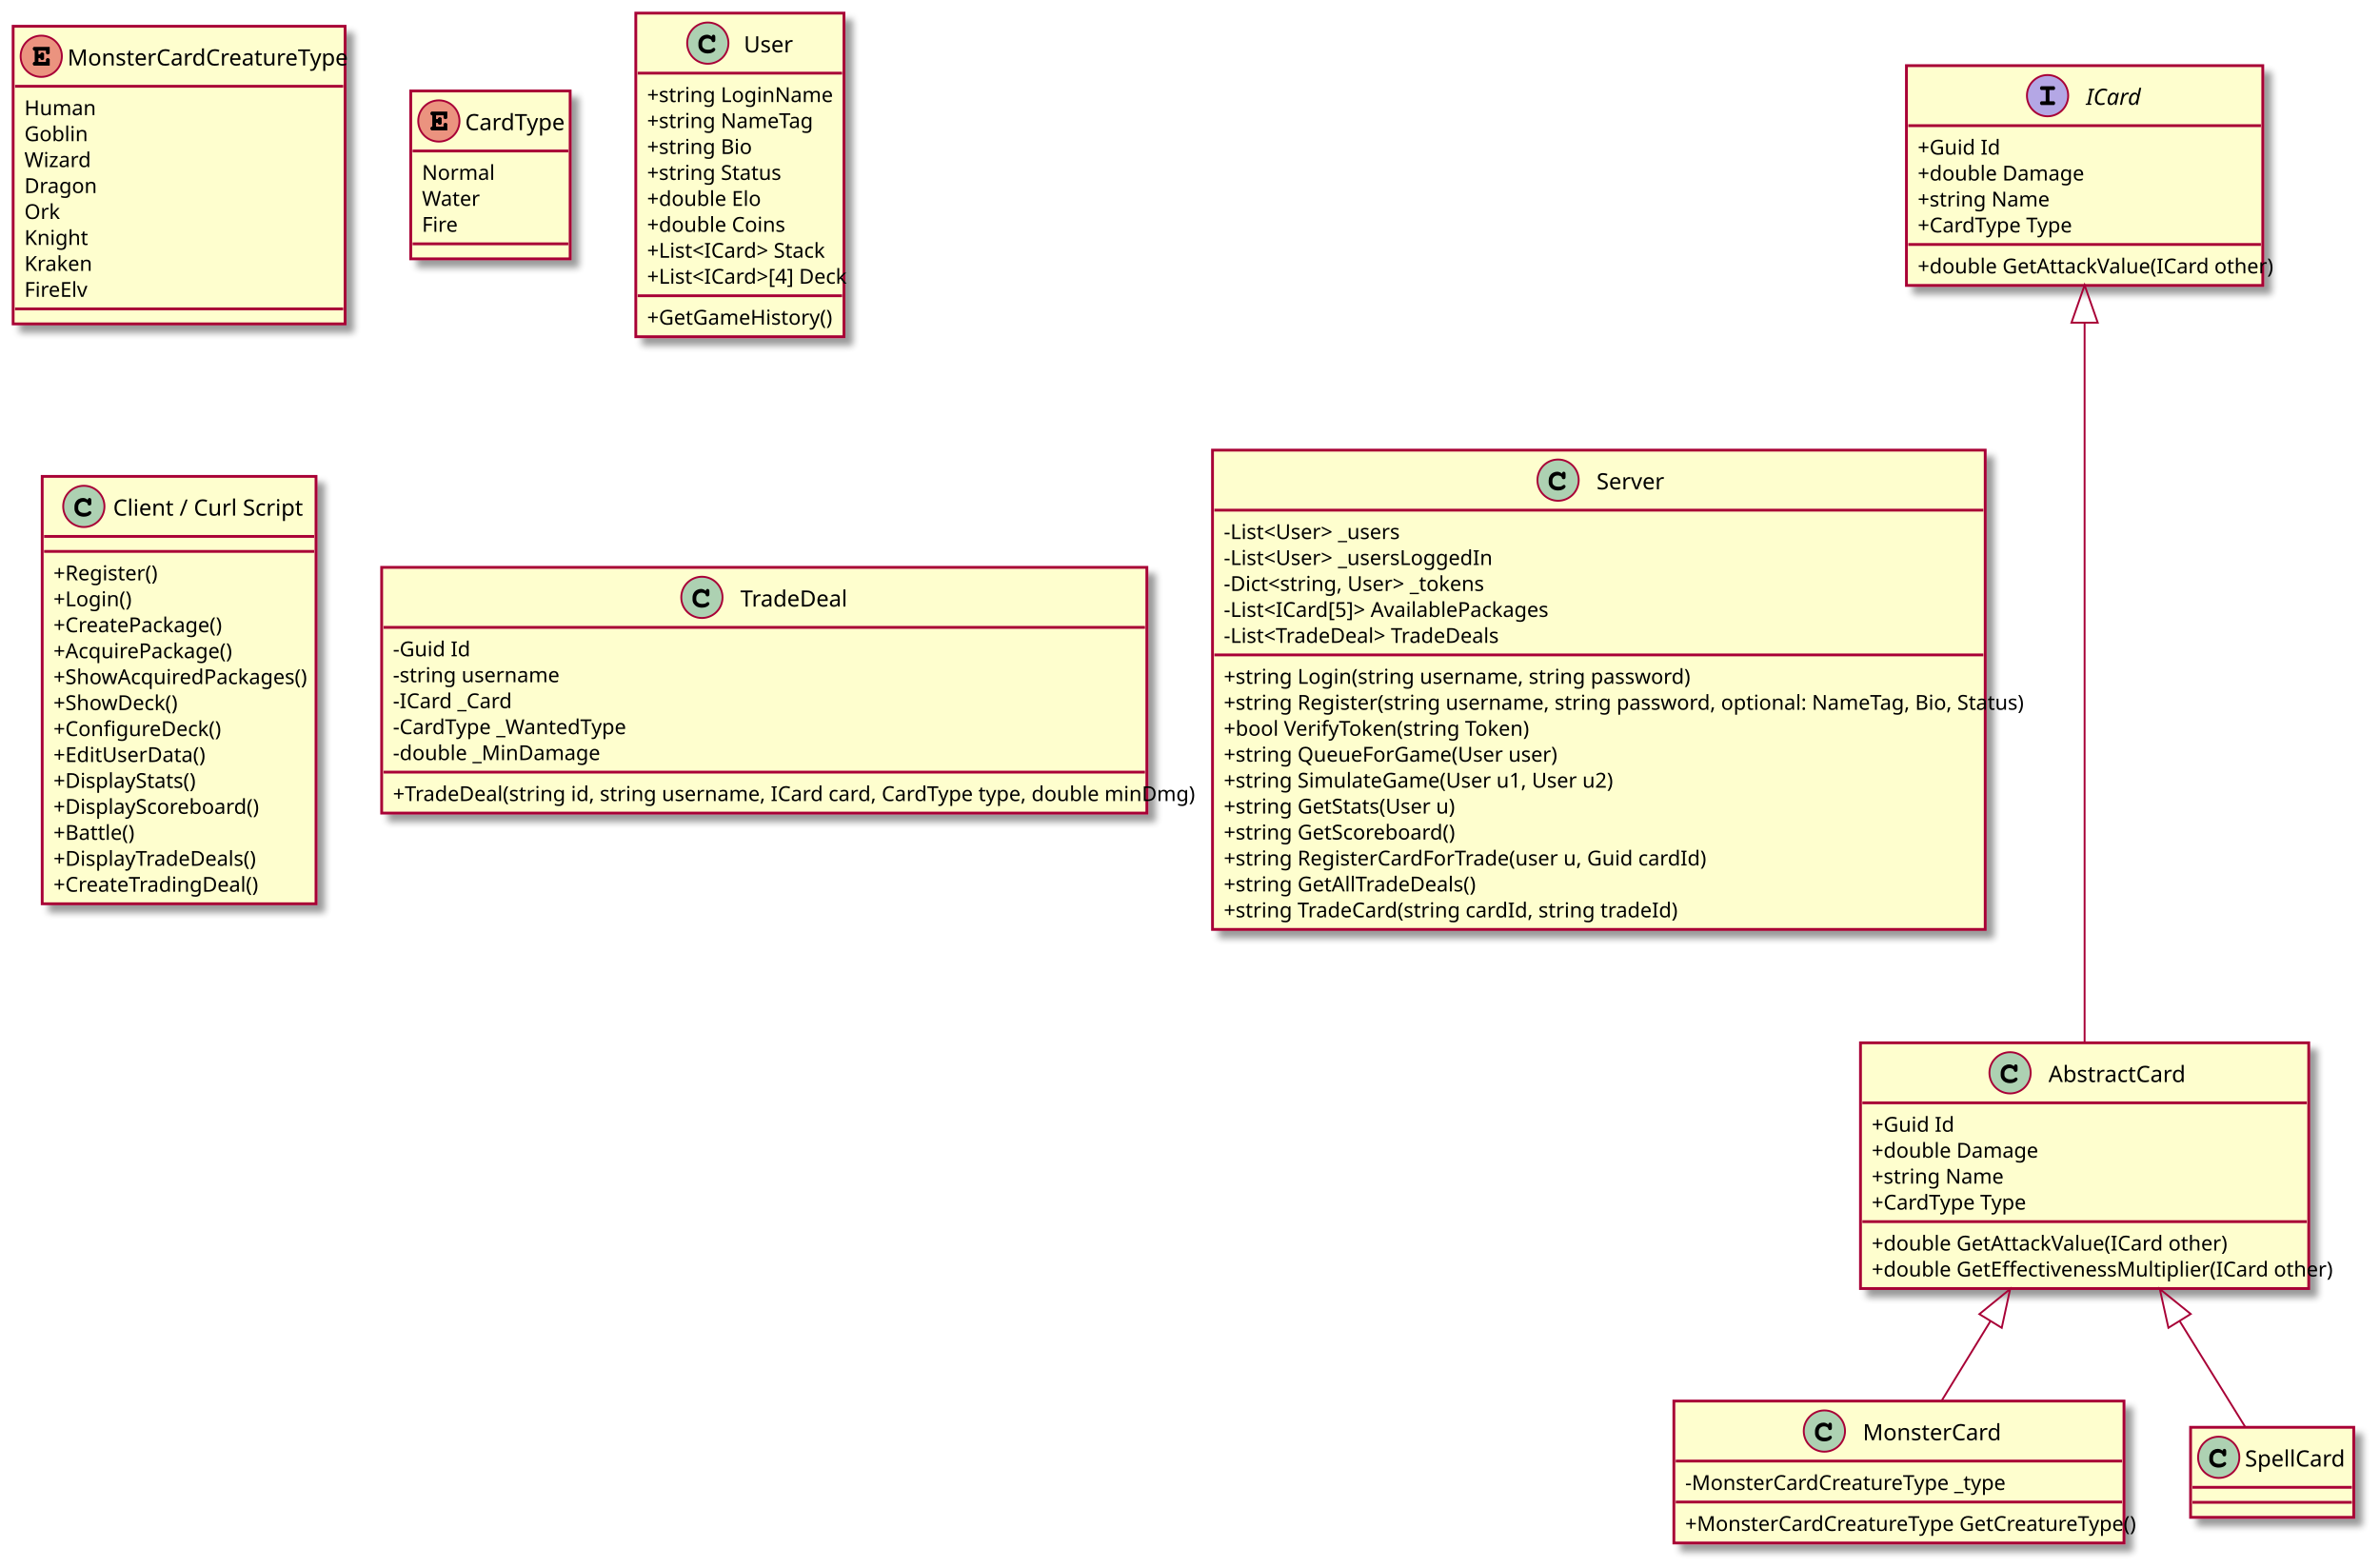
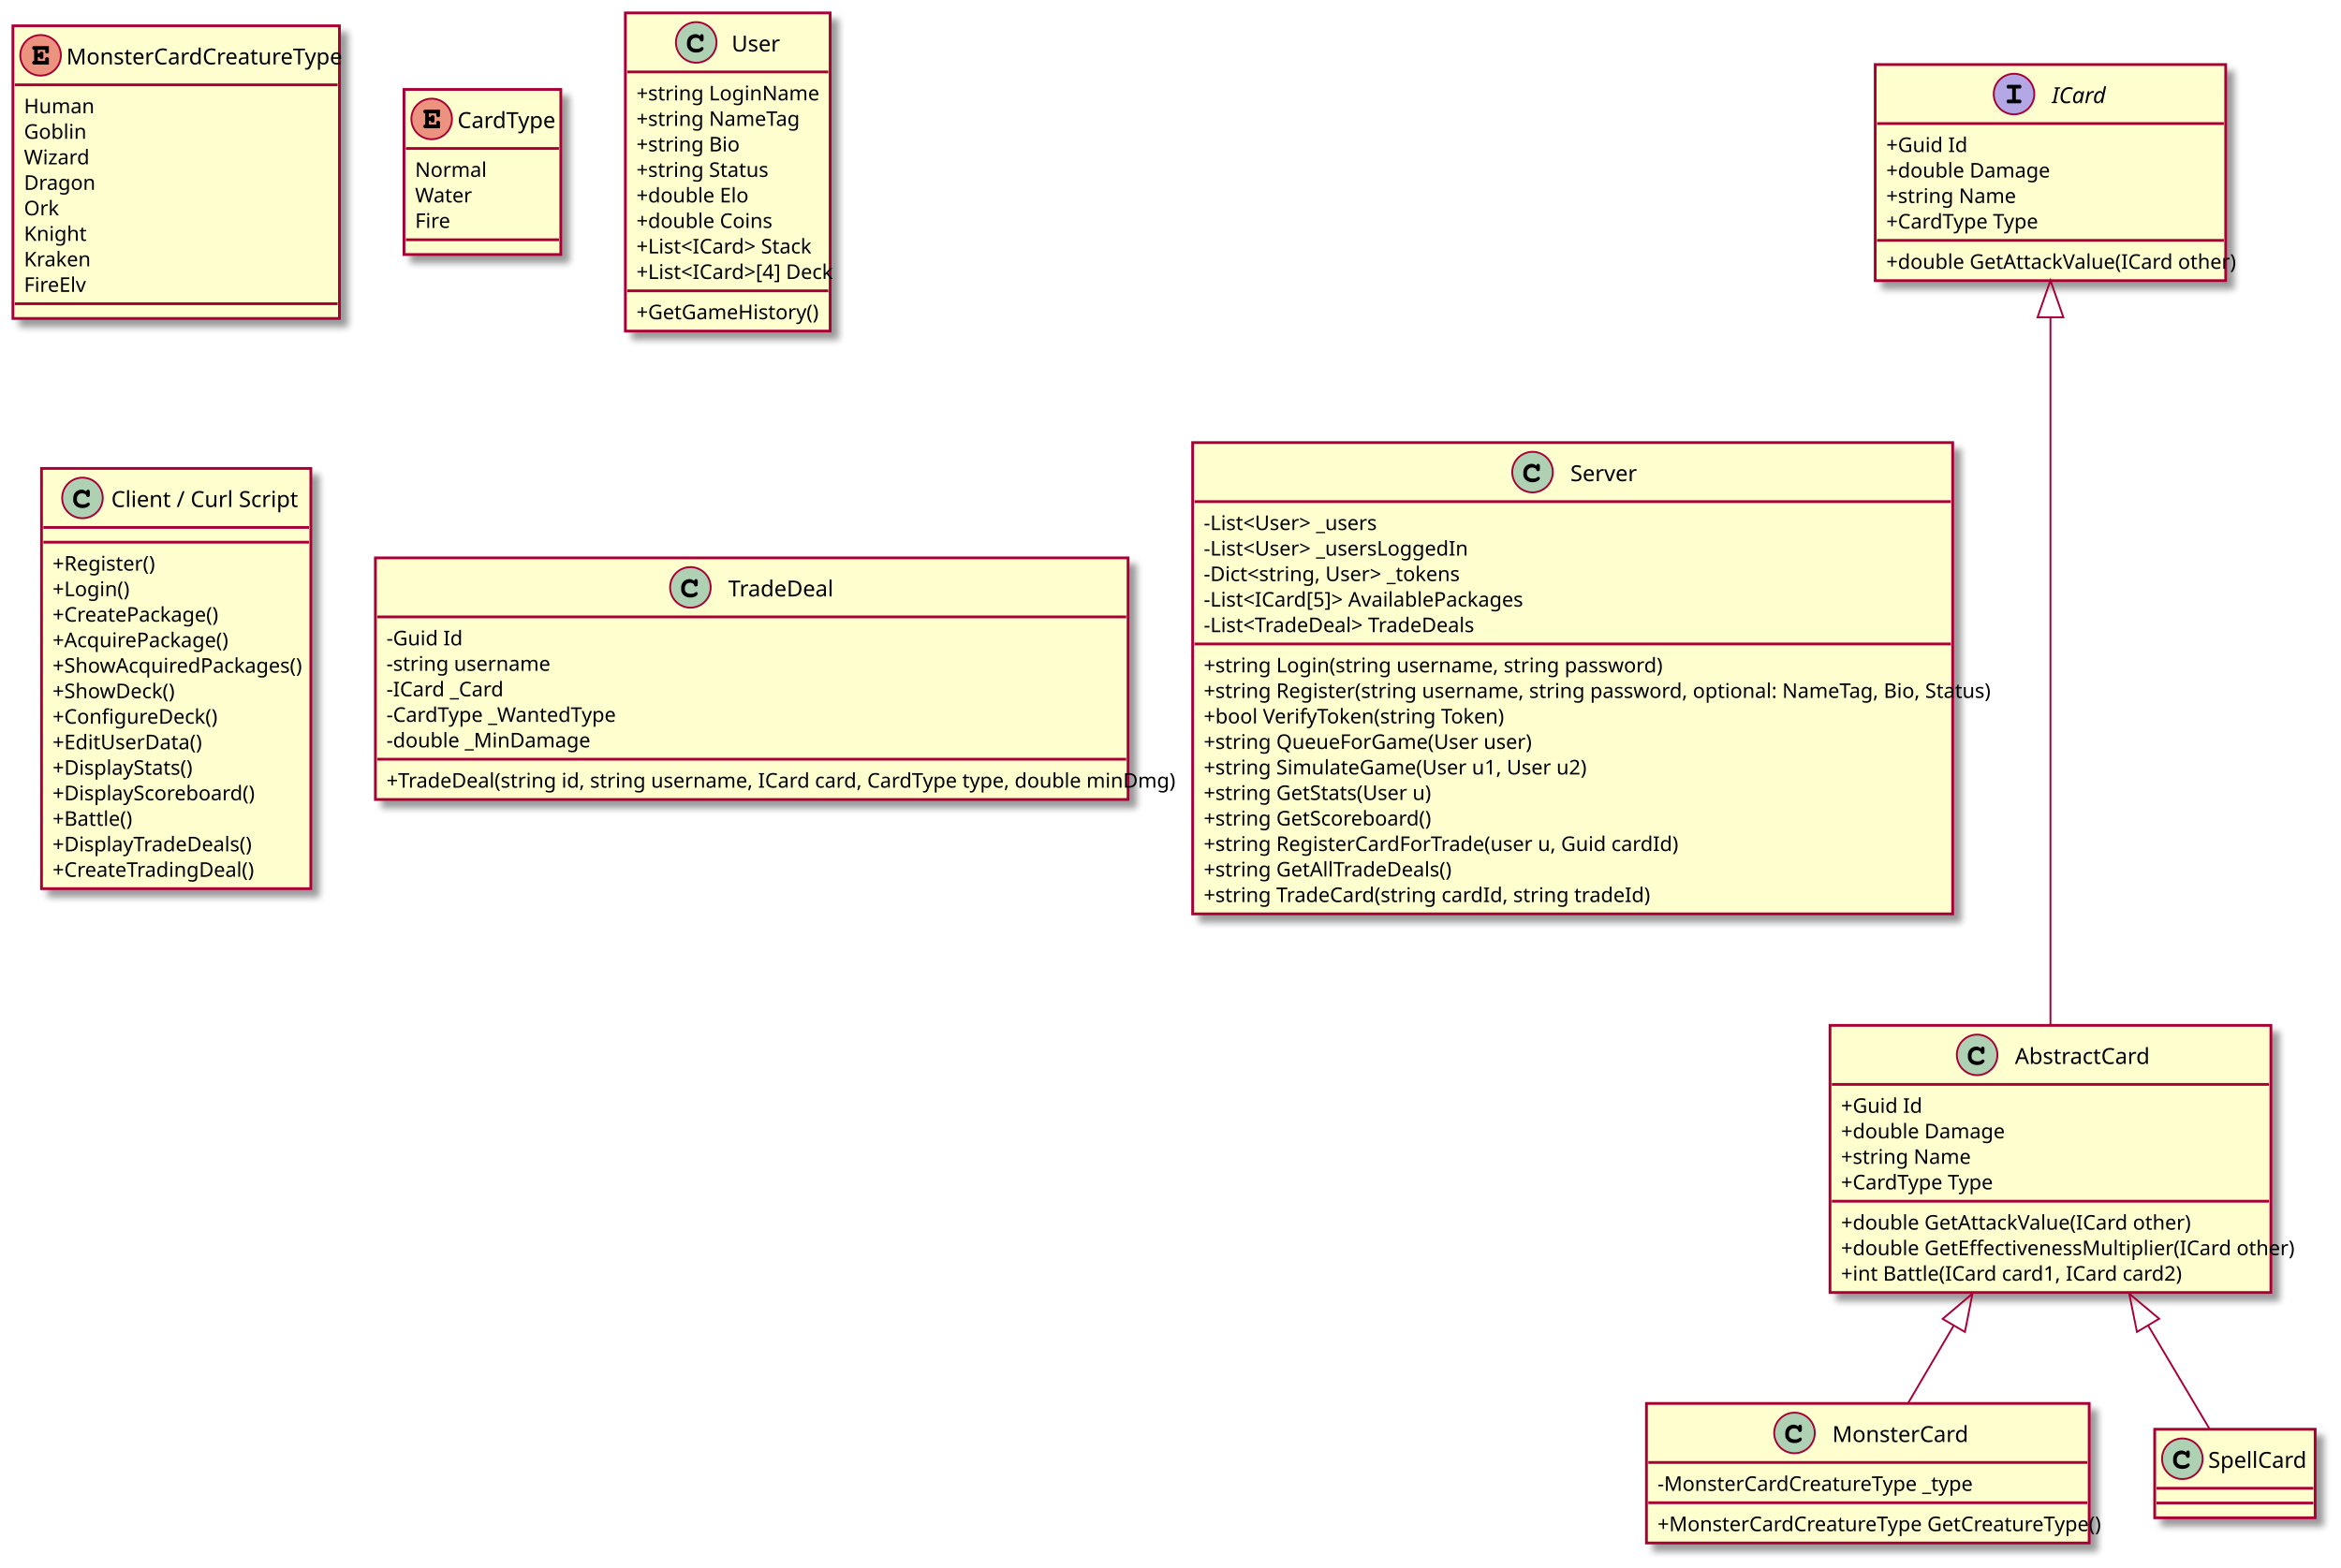
- <svg xmlns="http://www.w3.org/2000/svg" contentScriptType="application/ecmascript" contentStyleType="text/css" height="836px" preserveAspectRatio="none" style="width:1269px;height:836px;" version="1.1" viewBox="0 0 1269 836" width="1269px" zoomAndPan="magnify">
+ <svg xmlns="http://www.w3.org/2000/svg" contentScriptType="application/ecmascript" contentStyleType="text/css" height="850px" preserveAspectRatio="none" style="width:1269px;height:850px;" version="1.1" viewBox="0 0 1269 850" width="1269px" zoomAndPan="magnify">
  <defs>
-     <filter height="300%" id="f7ury8naqb3bs" width="300%" x="-1" y="-1">
+     <filter height="300%" id="f11gktmunm3l5p" width="300%" x="-1" y="-1">
      <feGaussianBlur result="blurOut" stdDeviation="2.0" />
      <feColorMatrix in="blurOut" result="blurOut2" type="matrix" values="0 0 0 0 0 0 0 0 0 0 0 0 0 0 0 0 0 0 .4 0" />
      <feOffset dx="4.0" dy="4.0" in="blurOut2" result="blurOut3" />
      <feBlend in="SourceGraphic" in2="blurOut3" mode="normal" />
    </filter>
  </defs>
  <g>
-     <rect codeLine="3" fill="#FEFECE" filter="url(#f7ury8naqb3bs)" height="117.18" id="ICard" style="stroke:#A80036;stroke-width:1.5;" width="190" x="1016.5" y="35" />
+     <rect codeLine="3" fill="#FEFECE" filter="url(#f11gktmunm3l5p)" height="117.18" id="ICard" style="stroke:#A80036;stroke-width:1.5;" width="190" x="1016.5" y="35" />
    <ellipse cx="1091.75" cy="51" fill="#B4A7E5" rx="11" ry="11" style="stroke:#A80036;stroke-width:1.0;" />
    <path d="M1092.75,48 L1092.75,54 L1094.75,54 L1095.234,54 L1095.75,54.625 L1095.75,55 L1095.75,55.375 L1095.234,56 L1094.75,56 L1088.75,56 L1088.266,56 L1087.75,55.375 L1087.75,55 L1087.75,54.625 L1088.266,54 L1088.75,54 L1090.75,54 L1090.75,48 L1088.75,48 L1088.266,48 L1087.75,47.375 L1087.75,47 L1087.75,46.625 L1088.266,46 L1088.75,46 L1094.75,46 L1095.234,46 L1095.75,46.625 L1095.75,47 L1095.75,47.375 L1095.234,48 L1094.75,48 L1092.75,48 Z " fill="#000000" />
    <text fill="#000000" font-family="sans-serif" font-size="12" font-style="italic" lengthAdjust="spacingAndGlyphs" textLength="31" x="1112.25" y="55.91">ICard</text>
    <line style="stroke:#A80036;stroke-width:1.5;" x1="1017.5" x2="1205.5" y1="67" y2="67" />
    <text fill="#000000" font-family="sans-serif" font-size="11" lengthAdjust="spacingAndGlyphs" textLength="39" x="1022.5" y="82.419">+Guid Id</text>
    <text fill="#000000" font-family="sans-serif" font-size="11" lengthAdjust="spacingAndGlyphs" textLength="80" x="1022.5" y="96.255">+double Damage</text>
    <text fill="#000000" font-family="sans-serif" font-size="11" lengthAdjust="spacingAndGlyphs" textLength="63" x="1022.5" y="110.091">+string Name</text>
    <text fill="#000000" font-family="sans-serif" font-size="11" lengthAdjust="spacingAndGlyphs" textLength="80" x="1022.5" y="123.927">+CardType Type</text>
    <line style="stroke:#A80036;stroke-width:1.5;" x1="1017.5" x2="1205.5" y1="130.344" y2="130.344" />
    <text fill="#000000" font-family="sans-serif" font-size="11" lengthAdjust="spacingAndGlyphs" textLength="178" x="1022.5" y="145.763">+double GetAttackValue(ICard other)</text>
-     <rect codeLine="11" fill="#FEFECE" filter="url(#f7ury8naqb3bs)" height="131.016" id="AbstractCard" style="stroke:#A80036;stroke-width:1.5;" width="239" x="992" y="556" />
+     <rect codeLine="11" fill="#FEFECE" filter="url(#f11gktmunm3l5p)" height="144.852" id="AbstractCard" style="stroke:#A80036;stroke-width:1.5;" width="239" x="992" y="556" />
    <ellipse cx="1071.75" cy="572" fill="#ADD1B2" rx="11" ry="11" style="stroke:#A80036;stroke-width:1.0;" />
    <path d="M1073.75,568.5 Q1073.953,568 1074.188,567.75 Q1074.422,567.5 1074.688,567.5 Q1075.156,567.5 1075.453,567.781 Q1075.75,568.062 1075.75,568.719 L1075.75,570.281 Q1075.75,570.938 1075.469,571.219 Q1075.188,571.5 1074.75,571.5 Q1074.359,571.5 1074.109,571.328 Q1073.859,571.156 1073.75,570.703 Q1073.703,570.391 1073.531,570.219 Q1073.219,569.891 1072.656,569.703 Q1072.094,569.5 1071.531,569.5 Q1070.828,569.5 1070.234,569.781 Q1069.656,570.062 1069.203,570.688 Q1068.75,571.312 1068.75,572.172 L1068.75,573.094 Q1068.75,574.125 1069.594,574.812 Q1070.438,575.5 1071.938,575.5 Q1072.828,575.5 1073.453,575.297 Q1073.812,575.188 1074.219,574.828 Q1074.484,574.625 1074.625,574.562 Q1074.766,574.5 1074.938,574.5 Q1075.266,574.5 1075.5,574.766 Q1075.75,575.016 1075.75,575.375 Q1075.75,575.719 1075.406,576.125 Q1074.906,576.719 1074.109,577.047 Q1073.062,577.5 1071.781,577.5 Q1070.281,577.5 1069.078,576.906 Q1068.109,576.438 1067.422,575.422 Q1066.75,574.406 1066.75,573.203 L1066.75,572.109 Q1066.75,570.859 1067.344,569.766 Q1067.953,568.672 1069,568.094 Q1070.062,567.5 1071.25,567.5 Q1071.969,567.5 1072.594,567.75 Q1073.219,568 1073.75,568.5 Z " fill="#000000" />
    <text fill="#000000" font-family="sans-serif" font-size="12" lengthAdjust="spacingAndGlyphs" textLength="71" x="1092.25" y="576.91">AbstractCard</text>
    <line style="stroke:#A80036;stroke-width:1.5;" x1="993" x2="1230" y1="588" y2="588" />
    <text fill="#000000" font-family="sans-serif" font-size="11" lengthAdjust="spacingAndGlyphs" textLength="39" x="998" y="603.419">+Guid Id</text>
    <text fill="#000000" font-family="sans-serif" font-size="11" lengthAdjust="spacingAndGlyphs" textLength="80" x="998" y="617.255">+double Damage</text>
    <text fill="#000000" font-family="sans-serif" font-size="11" lengthAdjust="spacingAndGlyphs" textLength="63" x="998" y="631.091">+string Name</text>
    <text fill="#000000" font-family="sans-serif" font-size="11" lengthAdjust="spacingAndGlyphs" textLength="80" x="998" y="644.927">+CardType Type</text>
    <line style="stroke:#A80036;stroke-width:1.5;" x1="993" x2="1230" y1="651.344" y2="651.344" />
    <text fill="#000000" font-family="sans-serif" font-size="11" lengthAdjust="spacingAndGlyphs" textLength="178" x="998" y="666.763">+double GetAttackValue(ICard other)</text>
    <text fill="#000000" font-family="sans-serif" font-size="11" lengthAdjust="spacingAndGlyphs" textLength="227" x="998" y="680.599">+double GetEffectivenessMultiplier(ICard other)</text>
-     <rect codeLine="21" fill="#FEFECE" filter="url(#f7ury8naqb3bs)" height="75.672" id="MonsterCard" style="stroke:#A80036;stroke-width:1.5;" width="240" x="892.5" y="747" />
-     <ellipse cx="972.75" cy="763" fill="#ADD1B2" rx="11" ry="11" style="stroke:#A80036;stroke-width:1.0;" />
-     <path d="M974.75,759.5 Q974.953,759 975.188,758.75 Q975.422,758.5 975.688,758.5 Q976.156,758.5 976.453,758.781 Q976.75,759.062 976.75,759.719 L976.75,761.281 Q976.75,761.938 976.469,762.219 Q976.188,762.5 975.75,762.5 Q975.359,762.5 975.109,762.328 Q974.859,762.156 974.75,761.703 Q974.703,761.391 974.531,761.219 Q974.219,760.891 973.656,760.703 Q973.094,760.5 972.531,760.5 Q971.828,760.5 971.234,760.781 Q970.656,761.062 970.203,761.688 Q969.75,762.312 969.75,763.172 L969.75,764.094 Q969.75,765.125 970.594,765.812 Q971.438,766.5 972.938,766.5 Q973.828,766.5 974.453,766.297 Q974.812,766.188 975.219,765.828 Q975.484,765.625 975.625,765.562 Q975.766,765.5 975.938,765.5 Q976.266,765.5 976.5,765.766 Q976.75,766.016 976.75,766.375 Q976.75,766.719 976.406,767.125 Q975.906,767.719 975.109,768.047 Q974.062,768.5 972.781,768.5 Q971.281,768.5 970.078,767.906 Q969.109,767.438 968.422,766.422 Q967.75,765.406 967.75,764.203 L967.75,763.109 Q967.75,761.859 968.344,760.766 Q968.953,759.672 970,759.094 Q971.062,758.5 972.25,758.5 Q972.969,758.5 973.594,758.75 Q974.219,759 974.75,759.5 Z " fill="#000000" />
-     <text fill="#000000" font-family="sans-serif" font-size="12" lengthAdjust="spacingAndGlyphs" textLength="71" x="993.25" y="767.91">MonsterCard</text>
-     <line style="stroke:#A80036;stroke-width:1.5;" x1="893.5" x2="1131.5" y1="779" y2="779" />
-     <text fill="#000000" font-family="sans-serif" font-size="11" lengthAdjust="spacingAndGlyphs" textLength="162" x="898.5" y="794.419">-MonsterCardCreatureType _type</text>
-     <line style="stroke:#A80036;stroke-width:1.5;" x1="893.5" x2="1131.5" y1="800.836" y2="800.836" />
-     <text fill="#000000" font-family="sans-serif" font-size="11" lengthAdjust="spacingAndGlyphs" textLength="228" x="898.5" y="816.255">+MonsterCardCreatureType GetCreatureType()</text>
-     <rect codeLine="25" fill="#FEFECE" filter="url(#f7ury8naqb3bs)" height="158.688" id="MonsterCardCreatureType" style="stroke:#A80036;stroke-width:1.5;" width="177" x="7" y="14" />
+     <text fill="#000000" font-family="sans-serif" font-size="11" lengthAdjust="spacingAndGlyphs" textLength="173" x="998" y="694.435">+int Battle(ICard card1, ICard card2)</text>
+     <rect codeLine="22" fill="#FEFECE" filter="url(#f11gktmunm3l5p)" height="75.672" id="MonsterCard" style="stroke:#A80036;stroke-width:1.5;" width="240" x="892.5" y="761" />
+     <ellipse cx="972.75" cy="777" fill="#ADD1B2" rx="11" ry="11" style="stroke:#A80036;stroke-width:1.0;" />
+     <path d="M974.75,773.5 Q974.953,773 975.188,772.75 Q975.422,772.5 975.688,772.5 Q976.156,772.5 976.453,772.781 Q976.75,773.062 976.75,773.719 L976.75,775.281 Q976.75,775.938 976.469,776.219 Q976.188,776.5 975.75,776.5 Q975.359,776.5 975.109,776.328 Q974.859,776.156 974.75,775.703 Q974.703,775.391 974.531,775.219 Q974.219,774.891 973.656,774.703 Q973.094,774.5 972.531,774.5 Q971.828,774.5 971.234,774.781 Q970.656,775.062 970.203,775.688 Q969.75,776.312 969.75,777.172 L969.75,778.094 Q969.75,779.125 970.594,779.812 Q971.438,780.5 972.938,780.5 Q973.828,780.5 974.453,780.297 Q974.812,780.188 975.219,779.828 Q975.484,779.625 975.625,779.562 Q975.766,779.5 975.938,779.5 Q976.266,779.5 976.5,779.766 Q976.75,780.016 976.75,780.375 Q976.75,780.719 976.406,781.125 Q975.906,781.719 975.109,782.047 Q974.062,782.5 972.781,782.5 Q971.281,782.5 970.078,781.906 Q969.109,781.438 968.422,780.422 Q967.75,779.406 967.75,778.203 L967.75,777.109 Q967.75,775.859 968.344,774.766 Q968.953,773.672 970,773.094 Q971.062,772.5 972.25,772.5 Q972.969,772.5 973.594,772.75 Q974.219,773 974.75,773.5 Z " fill="#000000" />
+     <text fill="#000000" font-family="sans-serif" font-size="12" lengthAdjust="spacingAndGlyphs" textLength="71" x="993.25" y="781.91">MonsterCard</text>
+     <line style="stroke:#A80036;stroke-width:1.5;" x1="893.5" x2="1131.5" y1="793" y2="793" />
+     <text fill="#000000" font-family="sans-serif" font-size="11" lengthAdjust="spacingAndGlyphs" textLength="162" x="898.5" y="808.419">-MonsterCardCreatureType _type</text>
+     <line style="stroke:#A80036;stroke-width:1.5;" x1="893.5" x2="1131.5" y1="814.836" y2="814.836" />
+     <text fill="#000000" font-family="sans-serif" font-size="11" lengthAdjust="spacingAndGlyphs" textLength="228" x="898.5" y="830.255">+MonsterCardCreatureType GetCreatureType()</text>
+     <rect codeLine="26" fill="#FEFECE" filter="url(#f11gktmunm3l5p)" height="158.688" id="MonsterCardCreatureType" style="stroke:#A80036;stroke-width:1.5;" width="177" x="7" y="14" />
    <ellipse cx="22" cy="30" fill="#EB937F" rx="11" ry="11" style="stroke:#A80036;stroke-width:1.0;" />
    <path d="M20.5,31 L20.5,33 L24.5,33 L24.5,32 L24.5,31.516 L25.125,31 L25.5,31 L25.875,31 L26.5,31.516 L26.5,32 L26.5,35 L18.5,35 L18.016,35 L17.5,34.375 L17.5,34 L17.5,33.625 L18.016,33 L18.5,33 L18.5,33 L18.5,27 L18.5,27 L18.016,27 L17.5,26.375 L17.5,26 L17.5,25.625 L18.016,25 L18.5,25 L26.5,25 L26.5,28 L26.5,28.484 L25.875,29 L25.5,29 L25.125,29 L24.5,28.484 L24.5,28 L24.5,27 L20.5,27 L20.5,29 L21.5,29 L21.5,28.516 L21.5,28.516 L22.125,28 L22.5,28 L22.875,28 L23.5,28.516 L23.5,29 L23.5,31 L23.5,31.484 L22.875,32 L22.875,32 L22.5,32 L22.125,32 L21.5,31.484 L21.5,31.484 L21.5,31 L20.5,31 Z " fill="#000000" />
    <text fill="#000000" font-family="sans-serif" font-size="12" lengthAdjust="spacingAndGlyphs" textLength="145" x="36" y="34.91">MonsterCardCreatureType</text>
    <line style="stroke:#A80036;stroke-width:1.5;" x1="8" x2="183" y1="46" y2="46" />
    <text fill="#000000" font-family="sans-serif" font-size="11" lengthAdjust="spacingAndGlyphs" textLength="33" x="13" y="61.419">Human</text>
    <text fill="#000000" font-family="sans-serif" font-size="11" lengthAdjust="spacingAndGlyphs" textLength="30" x="13" y="75.255">Goblin</text>
    <text fill="#000000" font-family="sans-serif" font-size="11" lengthAdjust="spacingAndGlyphs" textLength="34" x="13" y="89.091">Wizard</text>
    <text fill="#000000" font-family="sans-serif" font-size="11" lengthAdjust="spacingAndGlyphs" textLength="35" x="13" y="102.927">Dragon</text>
    <text fill="#000000" font-family="sans-serif" font-size="11" lengthAdjust="spacingAndGlyphs" textLength="17" x="13" y="116.763">Ork</text>
    <text fill="#000000" font-family="sans-serif" font-size="11" lengthAdjust="spacingAndGlyphs" textLength="30" x="13" y="130.599">Knight</text>
    <text fill="#000000" font-family="sans-serif" font-size="11" lengthAdjust="spacingAndGlyphs" textLength="34" x="13" y="144.435">Kraken</text>
    <text fill="#000000" font-family="sans-serif" font-size="11" lengthAdjust="spacingAndGlyphs" textLength="32" x="13" y="158.27">FireElv</text>
    <line style="stroke:#A80036;stroke-width:1.5;" x1="8" x2="183" y1="164.688" y2="164.688" />
-     <rect codeLine="36" fill="#FEFECE" filter="url(#f7ury8naqb3bs)" height="48" id="SpellCard" style="stroke:#A80036;stroke-width:1.5;" width="87" x="1168" y="761" />
-     <ellipse cx="1183" cy="777" fill="#ADD1B2" rx="11" ry="11" style="stroke:#A80036;stroke-width:1.0;" />
-     <path d="M1185,773.5 Q1185.203,773 1185.438,772.75 Q1185.672,772.5 1185.938,772.5 Q1186.406,772.5 1186.703,772.781 Q1187,773.062 1187,773.719 L1187,775.281 Q1187,775.938 1186.719,776.219 Q1186.438,776.5 1186,776.5 Q1185.609,776.5 1185.359,776.328 Q1185.109,776.156 1185,775.703 Q1184.953,775.391 1184.781,775.219 Q1184.469,774.891 1183.906,774.703 Q1183.344,774.5 1182.781,774.5 Q1182.078,774.5 1181.484,774.781 Q1180.906,775.062 1180.453,775.688 Q1180,776.312 1180,777.172 L1180,778.094 Q1180,779.125 1180.844,779.812 Q1181.688,780.5 1183.188,780.5 Q1184.078,780.5 1184.703,780.297 Q1185.062,780.188 1185.469,779.828 Q1185.734,779.625 1185.875,779.562 Q1186.016,779.5 1186.188,779.5 Q1186.516,779.5 1186.75,779.766 Q1187,780.016 1187,780.375 Q1187,780.719 1186.656,781.125 Q1186.156,781.719 1185.359,782.047 Q1184.312,782.5 1183.031,782.5 Q1181.531,782.5 1180.328,781.906 Q1179.359,781.438 1178.672,780.422 Q1178,779.406 1178,778.203 L1178,777.109 Q1178,775.859 1178.594,774.766 Q1179.203,773.672 1180.25,773.094 Q1181.312,772.5 1182.5,772.5 Q1183.219,772.5 1183.844,772.75 Q1184.469,773 1185,773.5 Z " fill="#000000" />
-     <text fill="#000000" font-family="sans-serif" font-size="12" lengthAdjust="spacingAndGlyphs" textLength="55" x="1197" y="781.91">SpellCard</text>
-     <line style="stroke:#A80036;stroke-width:1.5;" x1="1169" x2="1254" y1="793" y2="793" />
-     <line style="stroke:#A80036;stroke-width:1.5;" x1="1169" x2="1254" y1="801" y2="801" />
-     <rect codeLine="38" fill="#FEFECE" filter="url(#f7ury8naqb3bs)" height="89.508" id="CardType" style="stroke:#A80036;stroke-width:1.5;" width="85" x="219" y="48.5" />
+     <rect codeLine="37" fill="#FEFECE" filter="url(#f11gktmunm3l5p)" height="48" id="SpellCard" style="stroke:#A80036;stroke-width:1.5;" width="87" x="1168" y="775" />
+     <ellipse cx="1183" cy="791" fill="#ADD1B2" rx="11" ry="11" style="stroke:#A80036;stroke-width:1.0;" />
+     <path d="M1185,787.5 Q1185.203,787 1185.438,786.75 Q1185.672,786.5 1185.938,786.5 Q1186.406,786.5 1186.703,786.781 Q1187,787.062 1187,787.719 L1187,789.281 Q1187,789.938 1186.719,790.219 Q1186.438,790.5 1186,790.5 Q1185.609,790.5 1185.359,790.328 Q1185.109,790.156 1185,789.703 Q1184.953,789.391 1184.781,789.219 Q1184.469,788.891 1183.906,788.703 Q1183.344,788.5 1182.781,788.5 Q1182.078,788.5 1181.484,788.781 Q1180.906,789.062 1180.453,789.688 Q1180,790.312 1180,791.172 L1180,792.094 Q1180,793.125 1180.844,793.812 Q1181.688,794.5 1183.188,794.5 Q1184.078,794.5 1184.703,794.297 Q1185.062,794.188 1185.469,793.828 Q1185.734,793.625 1185.875,793.562 Q1186.016,793.5 1186.188,793.5 Q1186.516,793.5 1186.75,793.766 Q1187,794.016 1187,794.375 Q1187,794.719 1186.656,795.125 Q1186.156,795.719 1185.359,796.047 Q1184.312,796.5 1183.031,796.5 Q1181.531,796.5 1180.328,795.906 Q1179.359,795.438 1178.672,794.422 Q1178,793.406 1178,792.203 L1178,791.109 Q1178,789.859 1178.594,788.766 Q1179.203,787.672 1180.25,787.094 Q1181.312,786.5 1182.5,786.5 Q1183.219,786.5 1183.844,786.75 Q1184.469,787 1185,787.5 Z " fill="#000000" />
+     <text fill="#000000" font-family="sans-serif" font-size="12" lengthAdjust="spacingAndGlyphs" textLength="55" x="1197" y="795.91">SpellCard</text>
+     <line style="stroke:#A80036;stroke-width:1.5;" x1="1169" x2="1254" y1="807" y2="807" />
+     <line style="stroke:#A80036;stroke-width:1.5;" x1="1169" x2="1254" y1="815" y2="815" />
+     <rect codeLine="39" fill="#FEFECE" filter="url(#f11gktmunm3l5p)" height="89.508" id="CardType" style="stroke:#A80036;stroke-width:1.5;" width="85" x="219" y="48.5" />
    <ellipse cx="234" cy="64.5" fill="#EB937F" rx="11" ry="11" style="stroke:#A80036;stroke-width:1.0;" />
    <path d="M232.5,65.5 L232.5,67.5 L236.5,67.5 L236.5,66.5 L236.5,66.016 L237.125,65.5 L237.5,65.5 L237.875,65.5 L238.5,66.016 L238.5,66.5 L238.5,69.5 L230.5,69.5 L230.016,69.5 L229.5,68.875 L229.5,68.5 L229.5,68.125 L230.016,67.5 L230.5,67.5 L230.5,67.5 L230.5,61.5 L230.5,61.5 L230.016,61.5 L229.5,60.875 L229.5,60.5 L229.5,60.125 L230.016,59.5 L230.5,59.5 L238.5,59.5 L238.5,62.5 L238.5,62.984 L237.875,63.5 L237.5,63.5 L237.125,63.5 L236.5,62.984 L236.5,62.5 L236.5,61.5 L232.5,61.5 L232.5,63.5 L233.5,63.5 L233.5,63.016 L233.5,63.016 L234.125,62.5 L234.5,62.5 L234.875,62.5 L235.5,63.016 L235.5,63.5 L235.5,65.5 L235.5,65.984 L234.875,66.5 L234.875,66.5 L234.5,66.5 L234.125,66.5 L233.5,65.984 L233.5,65.984 L233.5,65.5 L232.5,65.5 Z " fill="#000000" />
    <text fill="#000000" font-family="sans-serif" font-size="12" lengthAdjust="spacingAndGlyphs" textLength="53" x="248" y="69.41">CardType</text>
    <line style="stroke:#A80036;stroke-width:1.5;" x1="220" x2="303" y1="80.5" y2="80.5" />
    <text fill="#000000" font-family="sans-serif" font-size="11" lengthAdjust="spacingAndGlyphs" textLength="33" x="225" y="95.919">Normal</text>
    <text fill="#000000" font-family="sans-serif" font-size="11" lengthAdjust="spacingAndGlyphs" textLength="29" x="225" y="109.755">Water</text>
    <text fill="#000000" font-family="sans-serif" font-size="11" lengthAdjust="spacingAndGlyphs" textLength="18" x="225" y="123.591">Fire</text>
    <line style="stroke:#A80036;stroke-width:1.5;" x1="220" x2="303" y1="130.008" y2="130.008" />
-     <rect codeLine="46" fill="#FEFECE" filter="url(#f7ury8naqb3bs)" height="172.523" id="User" style="stroke:#A80036;stroke-width:1.5;" width="111" x="339" y="7" />
+     <rect codeLine="47" fill="#FEFECE" filter="url(#f11gktmunm3l5p)" height="172.523" id="User" style="stroke:#A80036;stroke-width:1.5;" width="111" x="339" y="7" />
    <ellipse cx="377.4" cy="23" fill="#ADD1B2" rx="11" ry="11" style="stroke:#A80036;stroke-width:1.0;" />
    <path d="M379.4,19.5 Q379.603,19 379.837,18.75 Q380.072,18.5 380.337,18.5 Q380.806,18.5 381.103,18.781 Q381.4,19.062 381.4,19.719 L381.4,21.281 Q381.4,21.938 381.119,22.219 Q380.837,22.5 380.4,22.5 Q380.009,22.5 379.759,22.328 Q379.509,22.156 379.4,21.703 Q379.353,21.391 379.181,21.219 Q378.869,20.891 378.306,20.703 Q377.744,20.5 377.181,20.5 Q376.478,20.5 375.884,20.781 Q375.306,21.062 374.853,21.688 Q374.4,22.312 374.4,23.172 L374.4,24.094 Q374.4,25.125 375.244,25.812 Q376.087,26.5 377.587,26.5 Q378.478,26.5 379.103,26.297 Q379.462,26.188 379.869,25.828 Q380.134,25.625 380.275,25.562 Q380.416,25.5 380.587,25.5 Q380.916,25.5 381.15,25.766 Q381.4,26.016 381.4,26.375 Q381.4,26.719 381.056,27.125 Q380.556,27.719 379.759,28.047 Q378.712,28.5 377.431,28.5 Q375.931,28.5 374.728,27.906 Q373.759,27.438 373.072,26.422 Q372.4,25.406 372.4,24.203 L372.4,23.109 Q372.4,21.859 372.994,20.766 Q373.603,19.672 374.65,19.094 Q375.712,18.5 376.9,18.5 Q377.619,18.5 378.244,18.75 Q378.869,19 379.4,19.5 Z " fill="#000000" />
    <text fill="#000000" font-family="sans-serif" font-size="12" lengthAdjust="spacingAndGlyphs" textLength="27" x="396.6" y="27.91">User</text>
    <line style="stroke:#A80036;stroke-width:1.5;" x1="340" x2="449" y1="39" y2="39" />
    <text fill="#000000" font-family="sans-serif" font-size="11" lengthAdjust="spacingAndGlyphs" textLength="89" x="345" y="54.419">+string LoginName</text>
    <text fill="#000000" font-family="sans-serif" font-size="11" lengthAdjust="spacingAndGlyphs" textLength="81" x="345" y="68.255">+string NameTag</text>
    <text fill="#000000" font-family="sans-serif" font-size="11" lengthAdjust="spacingAndGlyphs" textLength="51" x="345" y="82.091">+string Bio</text>
    <text fill="#000000" font-family="sans-serif" font-size="11" lengthAdjust="spacingAndGlyphs" textLength="67" x="345" y="95.927">+string Status</text>
    <text fill="#000000" font-family="sans-serif" font-size="11" lengthAdjust="spacingAndGlyphs" textLength="55" x="345" y="109.763">+double Elo</text>
    <text fill="#000000" font-family="sans-serif" font-size="11" lengthAdjust="spacingAndGlyphs" textLength="68" x="345" y="123.599">+double Coins</text>
    <text fill="#000000" font-family="sans-serif" font-size="11" lengthAdjust="spacingAndGlyphs" textLength="90" x="345" y="137.435">+List&lt;ICard&gt; Stack</text>
    <text fill="#000000" font-family="sans-serif" font-size="11" lengthAdjust="spacingAndGlyphs" textLength="99" x="345" y="151.27">+List&lt;ICard&gt;[4] Deck</text>
    <line style="stroke:#A80036;stroke-width:1.5;" x1="340" x2="449" y1="157.688" y2="157.688" />
    <text fill="#000000" font-family="sans-serif" font-size="11" lengthAdjust="spacingAndGlyphs" textLength="93" x="345" y="173.106">+GetGameHistory()</text>
-     <rect codeLine="59" fill="#FEFECE" filter="url(#f7ury8naqb3bs)" height="227.867" id="Client / Curl Script" style="stroke:#A80036;stroke-width:1.5;" width="146" x="22.5" y="254" />
+     <rect codeLine="60" fill="#FEFECE" filter="url(#f11gktmunm3l5p)" height="227.867" id="Client / Curl Script" style="stroke:#A80036;stroke-width:1.5;" width="146" x="22.5" y="254" />
    <ellipse cx="44.7" cy="270" fill="#ADD1B2" rx="11" ry="11" style="stroke:#A80036;stroke-width:1.0;" />
    <path d="M46.7,266.5 Q46.903,266 47.138,265.75 Q47.372,265.5 47.638,265.5 Q48.106,265.5 48.403,265.781 Q48.7,266.062 48.7,266.719 L48.7,268.281 Q48.7,268.938 48.419,269.219 Q48.138,269.5 47.7,269.5 Q47.309,269.5 47.059,269.328 Q46.809,269.156 46.7,268.703 Q46.653,268.391 46.481,268.219 Q46.169,267.891 45.606,267.703 Q45.044,267.5 44.481,267.5 Q43.778,267.5 43.184,267.781 Q42.606,268.062 42.153,268.688 Q41.7,269.312 41.7,270.172 L41.7,271.094 Q41.7,272.125 42.544,272.812 Q43.388,273.5 44.888,273.5 Q45.778,273.5 46.403,273.297 Q46.763,273.188 47.169,272.828 Q47.434,272.625 47.575,272.562 Q47.716,272.5 47.888,272.5 Q48.216,272.5 48.45,272.766 Q48.7,273.016 48.7,273.375 Q48.7,273.719 48.356,274.125 Q47.856,274.719 47.059,275.047 Q46.013,275.5 44.731,275.5 Q43.231,275.5 42.028,274.906 Q41.059,274.438 40.372,273.422 Q39.7,272.406 39.7,271.203 L39.7,270.109 Q39.7,268.859 40.294,267.766 Q40.903,266.672 41.95,266.094 Q43.013,265.5 44.2,265.5 Q44.919,265.5 45.544,265.75 Q46.169,266 46.7,266.5 Z " fill="#000000" />
    <text fill="#000000" font-family="sans-serif" font-size="12" lengthAdjust="spacingAndGlyphs" textLength="98" x="60.3" y="274.91">Client / Curl Script</text>
    <line style="stroke:#A80036;stroke-width:1.5;" x1="23.5" x2="167.5" y1="286" y2="286" />
    <line style="stroke:#A80036;stroke-width:1.5;" x1="23.5" x2="167.5" y1="294" y2="294" />
    <text fill="#000000" font-family="sans-serif" font-size="11" lengthAdjust="spacingAndGlyphs" textLength="54" x="28.5" y="309.419">+Register()</text>
    <text fill="#000000" font-family="sans-serif" font-size="11" lengthAdjust="spacingAndGlyphs" textLength="40" x="28.5" y="323.255">+Login()</text>
    <text fill="#000000" font-family="sans-serif" font-size="11" lengthAdjust="spacingAndGlyphs" textLength="87" x="28.5" y="337.091">+CreatePackage()</text>
    <text fill="#000000" font-family="sans-serif" font-size="11" lengthAdjust="spacingAndGlyphs" textLength="93" x="28.5" y="350.927">+AcquirePackage()</text>
    <text fill="#000000" font-family="sans-serif" font-size="11" lengthAdjust="spacingAndGlyphs" textLength="134" x="28.5" y="364.763">+ShowAcquiredPackages()</text>
    <text fill="#000000" font-family="sans-serif" font-size="11" lengthAdjust="spacingAndGlyphs" textLength="67" x="28.5" y="378.599">+ShowDeck()</text>
    <text fill="#000000" font-family="sans-serif" font-size="11" lengthAdjust="spacingAndGlyphs" textLength="85" x="28.5" y="392.435">+ConfigureDeck()</text>
    <text fill="#000000" font-family="sans-serif" font-size="11" lengthAdjust="spacingAndGlyphs" textLength="76" x="28.5" y="406.271">+EditUserData()</text>
    <text fill="#000000" font-family="sans-serif" font-size="11" lengthAdjust="spacingAndGlyphs" textLength="74" x="28.5" y="420.106">+DisplayStats()</text>
    <text fill="#000000" font-family="sans-serif" font-size="11" lengthAdjust="spacingAndGlyphs" textLength="106" x="28.5" y="433.942">+DisplayScoreboard()</text>
    <text fill="#000000" font-family="sans-serif" font-size="11" lengthAdjust="spacingAndGlyphs" textLength="41" x="28.5" y="447.778">+Battle()</text>
    <text fill="#000000" font-family="sans-serif" font-size="11" lengthAdjust="spacingAndGlyphs" textLength="104" x="28.5" y="461.614">+DisplayTradeDeals()</text>
    <text fill="#000000" font-family="sans-serif" font-size="11" lengthAdjust="spacingAndGlyphs" textLength="103" x="28.5" y="475.45">+CreateTradingDeal()</text>
-     <rect codeLine="76" fill="#FEFECE" filter="url(#f7ury8naqb3bs)" height="131.016" id="TradeDeal" style="stroke:#A80036;stroke-width:1.5;" width="408" x="203.5" y="302.5" />
+     <rect codeLine="77" fill="#FEFECE" filter="url(#f11gktmunm3l5p)" height="131.016" id="TradeDeal" style="stroke:#A80036;stroke-width:1.5;" width="408" x="203.5" y="302.5" />
    <ellipse cx="374.25" cy="318.5" fill="#ADD1B2" rx="11" ry="11" style="stroke:#A80036;stroke-width:1.0;" />
    <path d="M376.25,315 Q376.453,314.5 376.688,314.25 Q376.922,314 377.188,314 Q377.656,314 377.953,314.281 Q378.25,314.562 378.25,315.219 L378.25,316.781 Q378.25,317.438 377.969,317.719 Q377.688,318 377.25,318 Q376.859,318 376.609,317.828 Q376.359,317.656 376.25,317.203 Q376.203,316.891 376.031,316.719 Q375.719,316.391 375.156,316.203 Q374.594,316 374.031,316 Q373.328,316 372.734,316.281 Q372.156,316.562 371.703,317.188 Q371.25,317.812 371.25,318.672 L371.25,319.594 Q371.25,320.625 372.094,321.312 Q372.938,322 374.438,322 Q375.328,322 375.953,321.797 Q376.312,321.688 376.719,321.328 Q376.984,321.125 377.125,321.062 Q377.266,321 377.438,321 Q377.766,321 378,321.266 Q378.25,321.516 378.25,321.875 Q378.25,322.219 377.906,322.625 Q377.406,323.219 376.609,323.547 Q375.562,324 374.281,324 Q372.781,324 371.578,323.406 Q370.609,322.938 369.922,321.922 Q369.25,320.906 369.25,319.703 L369.25,318.609 Q369.25,317.359 369.844,316.266 Q370.453,315.172 371.5,314.594 Q372.562,314 373.75,314 Q374.469,314 375.094,314.25 Q375.719,314.5 376.25,315 Z " fill="#000000" />
    <text fill="#000000" font-family="sans-serif" font-size="12" lengthAdjust="spacingAndGlyphs" textLength="58" x="394.75" y="323.41">TradeDeal</text>
    <line style="stroke:#A80036;stroke-width:1.5;" x1="204.5" x2="610.5" y1="334.5" y2="334.5" />
    <text fill="#000000" font-family="sans-serif" font-size="11" lengthAdjust="spacingAndGlyphs" textLength="37" x="209.5" y="349.919">-Guid Id</text>
    <text fill="#000000" font-family="sans-serif" font-size="11" lengthAdjust="spacingAndGlyphs" textLength="82" x="209.5" y="363.755">-string username</text>
    <text fill="#000000" font-family="sans-serif" font-size="11" lengthAdjust="spacingAndGlyphs" textLength="61" x="209.5" y="377.591">-ICard _Card</text>
    <text fill="#000000" font-family="sans-serif" font-size="11" lengthAdjust="spacingAndGlyphs" textLength="121" x="209.5" y="391.427">-CardType _WantedType</text>
    <text fill="#000000" font-family="sans-serif" font-size="11" lengthAdjust="spacingAndGlyphs" textLength="100" x="209.5" y="405.263">-double _MinDamage</text>
    <line style="stroke:#A80036;stroke-width:1.5;" x1="204.5" x2="610.5" y1="411.68" y2="411.68" />
    <text fill="#000000" font-family="sans-serif" font-size="11" lengthAdjust="spacingAndGlyphs" textLength="396" x="209.5" y="427.099">+TradeDeal(string id, string username, ICard card, CardType type, double minDmg)</text>
-     <rect codeLine="85" fill="#FEFECE" filter="url(#f7ury8naqb3bs)" height="255.539" id="Server" style="stroke:#A80036;stroke-width:1.5;" width="412" x="646.5" y="240" />
+     <rect codeLine="86" fill="#FEFECE" filter="url(#f11gktmunm3l5p)" height="255.539" id="Server" style="stroke:#A80036;stroke-width:1.5;" width="412" x="646.5" y="240" />
    <ellipse cx="830.75" cy="256" fill="#ADD1B2" rx="11" ry="11" style="stroke:#A80036;stroke-width:1.0;" />
    <path d="M832.75,252.5 Q832.953,252 833.188,251.75 Q833.422,251.5 833.688,251.5 Q834.156,251.5 834.453,251.781 Q834.75,252.062 834.75,252.719 L834.75,254.281 Q834.75,254.938 834.469,255.219 Q834.188,255.5 833.75,255.5 Q833.359,255.5 833.109,255.328 Q832.859,255.156 832.75,254.703 Q832.703,254.391 832.531,254.219 Q832.219,253.891 831.656,253.703 Q831.094,253.5 830.531,253.5 Q829.828,253.5 829.234,253.781 Q828.656,254.062 828.203,254.688 Q827.75,255.312 827.75,256.172 L827.75,257.094 Q827.75,258.125 828.594,258.812 Q829.438,259.5 830.938,259.5 Q831.828,259.5 832.453,259.297 Q832.812,259.188 833.219,258.828 Q833.484,258.625 833.625,258.562 Q833.766,258.5 833.938,258.5 Q834.266,258.5 834.5,258.766 Q834.75,259.016 834.75,259.375 Q834.75,259.719 834.406,260.125 Q833.906,260.719 833.109,261.047 Q832.062,261.5 830.781,261.5 Q829.281,261.5 828.078,260.906 Q827.109,260.438 826.422,259.422 Q825.75,258.406 825.75,257.203 L825.75,256.109 Q825.75,254.859 826.344,253.766 Q826.953,252.672 828,252.094 Q829.062,251.5 830.25,251.5 Q830.969,251.5 831.594,251.75 Q832.219,252 832.75,252.5 Z " fill="#000000" />
    <text fill="#000000" font-family="sans-serif" font-size="12" lengthAdjust="spacingAndGlyphs" textLength="35" x="851.25" y="260.91">Server</text>
    <line style="stroke:#A80036;stroke-width:1.5;" x1="647.5" x2="1057.5" y1="272" y2="272" />
    <text fill="#000000" font-family="sans-serif" font-size="11" lengthAdjust="spacingAndGlyphs" textLength="93" x="652.5" y="287.419">-List&lt;User&gt; _users</text>
    <text fill="#000000" font-family="sans-serif" font-size="11" lengthAdjust="spacingAndGlyphs" textLength="137" x="652.5" y="301.255">-List&lt;User&gt; _usersLoggedIn</text>
    <text fill="#000000" font-family="sans-serif" font-size="11" lengthAdjust="spacingAndGlyphs" textLength="131" x="652.5" y="315.091">-Dict&lt;string, User&gt; _tokens</text>
    <text fill="#000000" font-family="sans-serif" font-size="11" lengthAdjust="spacingAndGlyphs" textLength="164" x="652.5" y="328.927">-List&lt;ICard[5]&gt; AvailablePackages</text>
    <text fill="#000000" font-family="sans-serif" font-size="11" lengthAdjust="spacingAndGlyphs" textLength="140" x="652.5" y="342.763">-List&lt;TradeDeal&gt; TradeDeals</text>
    <line style="stroke:#A80036;stroke-width:1.5;" x1="647.5" x2="1057.5" y1="349.18" y2="349.18" />
    <text fill="#000000" font-family="sans-serif" font-size="11" lengthAdjust="spacingAndGlyphs" textLength="234" x="652.5" y="364.599">+string Login(string username, string password)</text>
    <text fill="#000000" font-family="sans-serif" font-size="11" lengthAdjust="spacingAndGlyphs" textLength="400" x="652.5" y="378.435">+string Register(string username, string password, optional: NameTag, Bio, Status)</text>
    <text fill="#000000" font-family="sans-serif" font-size="11" lengthAdjust="spacingAndGlyphs" textLength="155" x="652.5" y="392.271">+bool VerifyToken(string Token)</text>
    <text fill="#000000" font-family="sans-serif" font-size="11" lengthAdjust="spacingAndGlyphs" textLength="168" x="652.5" y="406.106">+string QueueForGame(User user)</text>
    <text fill="#000000" font-family="sans-serif" font-size="11" lengthAdjust="spacingAndGlyphs" textLength="194" x="652.5" y="419.942">+string SimulateGame(User u1, User u2)</text>
    <text fill="#000000" font-family="sans-serif" font-size="11" lengthAdjust="spacingAndGlyphs" textLength="118" x="652.5" y="433.778">+string GetStats(User u)</text>
    <text fill="#000000" font-family="sans-serif" font-size="11" lengthAdjust="spacingAndGlyphs" textLength="118" x="652.5" y="447.614">+string GetScoreboard()</text>
    <text fill="#000000" font-family="sans-serif" font-size="11" lengthAdjust="spacingAndGlyphs" textLength="243" x="652.5" y="461.45">+string RegisterCardForTrade(user u, Guid cardId)</text>
    <text fill="#000000" font-family="sans-serif" font-size="11" lengthAdjust="spacingAndGlyphs" textLength="128" x="652.5" y="475.286">+string GetAllTradeDeals()</text>
    <text fill="#000000" font-family="sans-serif" font-size="11" lengthAdjust="spacingAndGlyphs" textLength="224" x="652.5" y="489.122">+string TradeCard(string cardId, string tradeId)</text>
-     <path codeLine="19" d="M1111.5,172.07 C1111.5,276.13 1111.5,459.05 1111.5,555.99 " fill="none" id="ICard-backto-AbstractCard" style="stroke:#A80036;stroke-width:1.0;" />
-     <polygon fill="none" points="1104.5,172.04,1111.5,152.04,1118.5,172.04,1104.5,172.04" style="stroke:#A80036;stroke-width:1.0;" />
-     <path codeLine="43" d="M1061.23,704.5 C1052.18,719.26 1043.17,733.97 1035.39,746.65 " fill="none" id="AbstractCard-backto-MonsterCard" style="stroke:#A80036;stroke-width:1.0;" />
-     <polygon fill="none" points="1055.38,700.65,1071.8,687.26,1067.32,707.97,1055.38,700.65" style="stroke:#A80036;stroke-width:1.0;" />
-     <path codeLine="44" d="M1162.28,704.52 C1175.07,725.17 1187.79,745.72 1197.1,760.74 " fill="none" id="AbstractCard-backto-SpellCard" style="stroke:#A80036;stroke-width:1.0;" />
-     <polygon fill="none" points="1156.18,707.95,1151.6,687.26,1168.08,700.58,1156.18,707.95" style="stroke:#A80036;stroke-width:1.0;" />
+     <path codeLine="20" d="M1111.5,172.2 C1111.5,275.3 1111.5,455.89 1111.5,555.85 " fill="none" id="ICard-backto-AbstractCard" style="stroke:#A80036;stroke-width:1.0;" />
+     <polygon fill="none" points="1104.5,172.05,1111.5,152.05,1118.5,172.05,1104.5,172.05" style="stroke:#A80036;stroke-width:1.0;" />
+     <path codeLine="44" d="M1059.05,718.78 C1050.36,733.56 1041.8,748.12 1034.44,760.66 " fill="none" id="AbstractCard-backto-MonsterCard" style="stroke:#A80036;stroke-width:1.0;" />
+     <polygon fill="none" points="1053.06,715.15,1069.23,701.45,1065.13,722.24,1053.06,715.15" style="stroke:#A80036;stroke-width:1.0;" />
+     <path codeLine="45" d="M1164.51,718.83 C1176.81,739.54 1188.85,759.84 1197.67,774.7 " fill="none" id="AbstractCard-backto-SpellCard" style="stroke:#A80036;stroke-width:1.0;" />
+     <polygon fill="none" points="1158.39,722.22,1154.2,701.45,1170.43,715.07,1158.39,722.22" style="stroke:#A80036;stroke-width:1.0;" />
  </g>
</svg>
